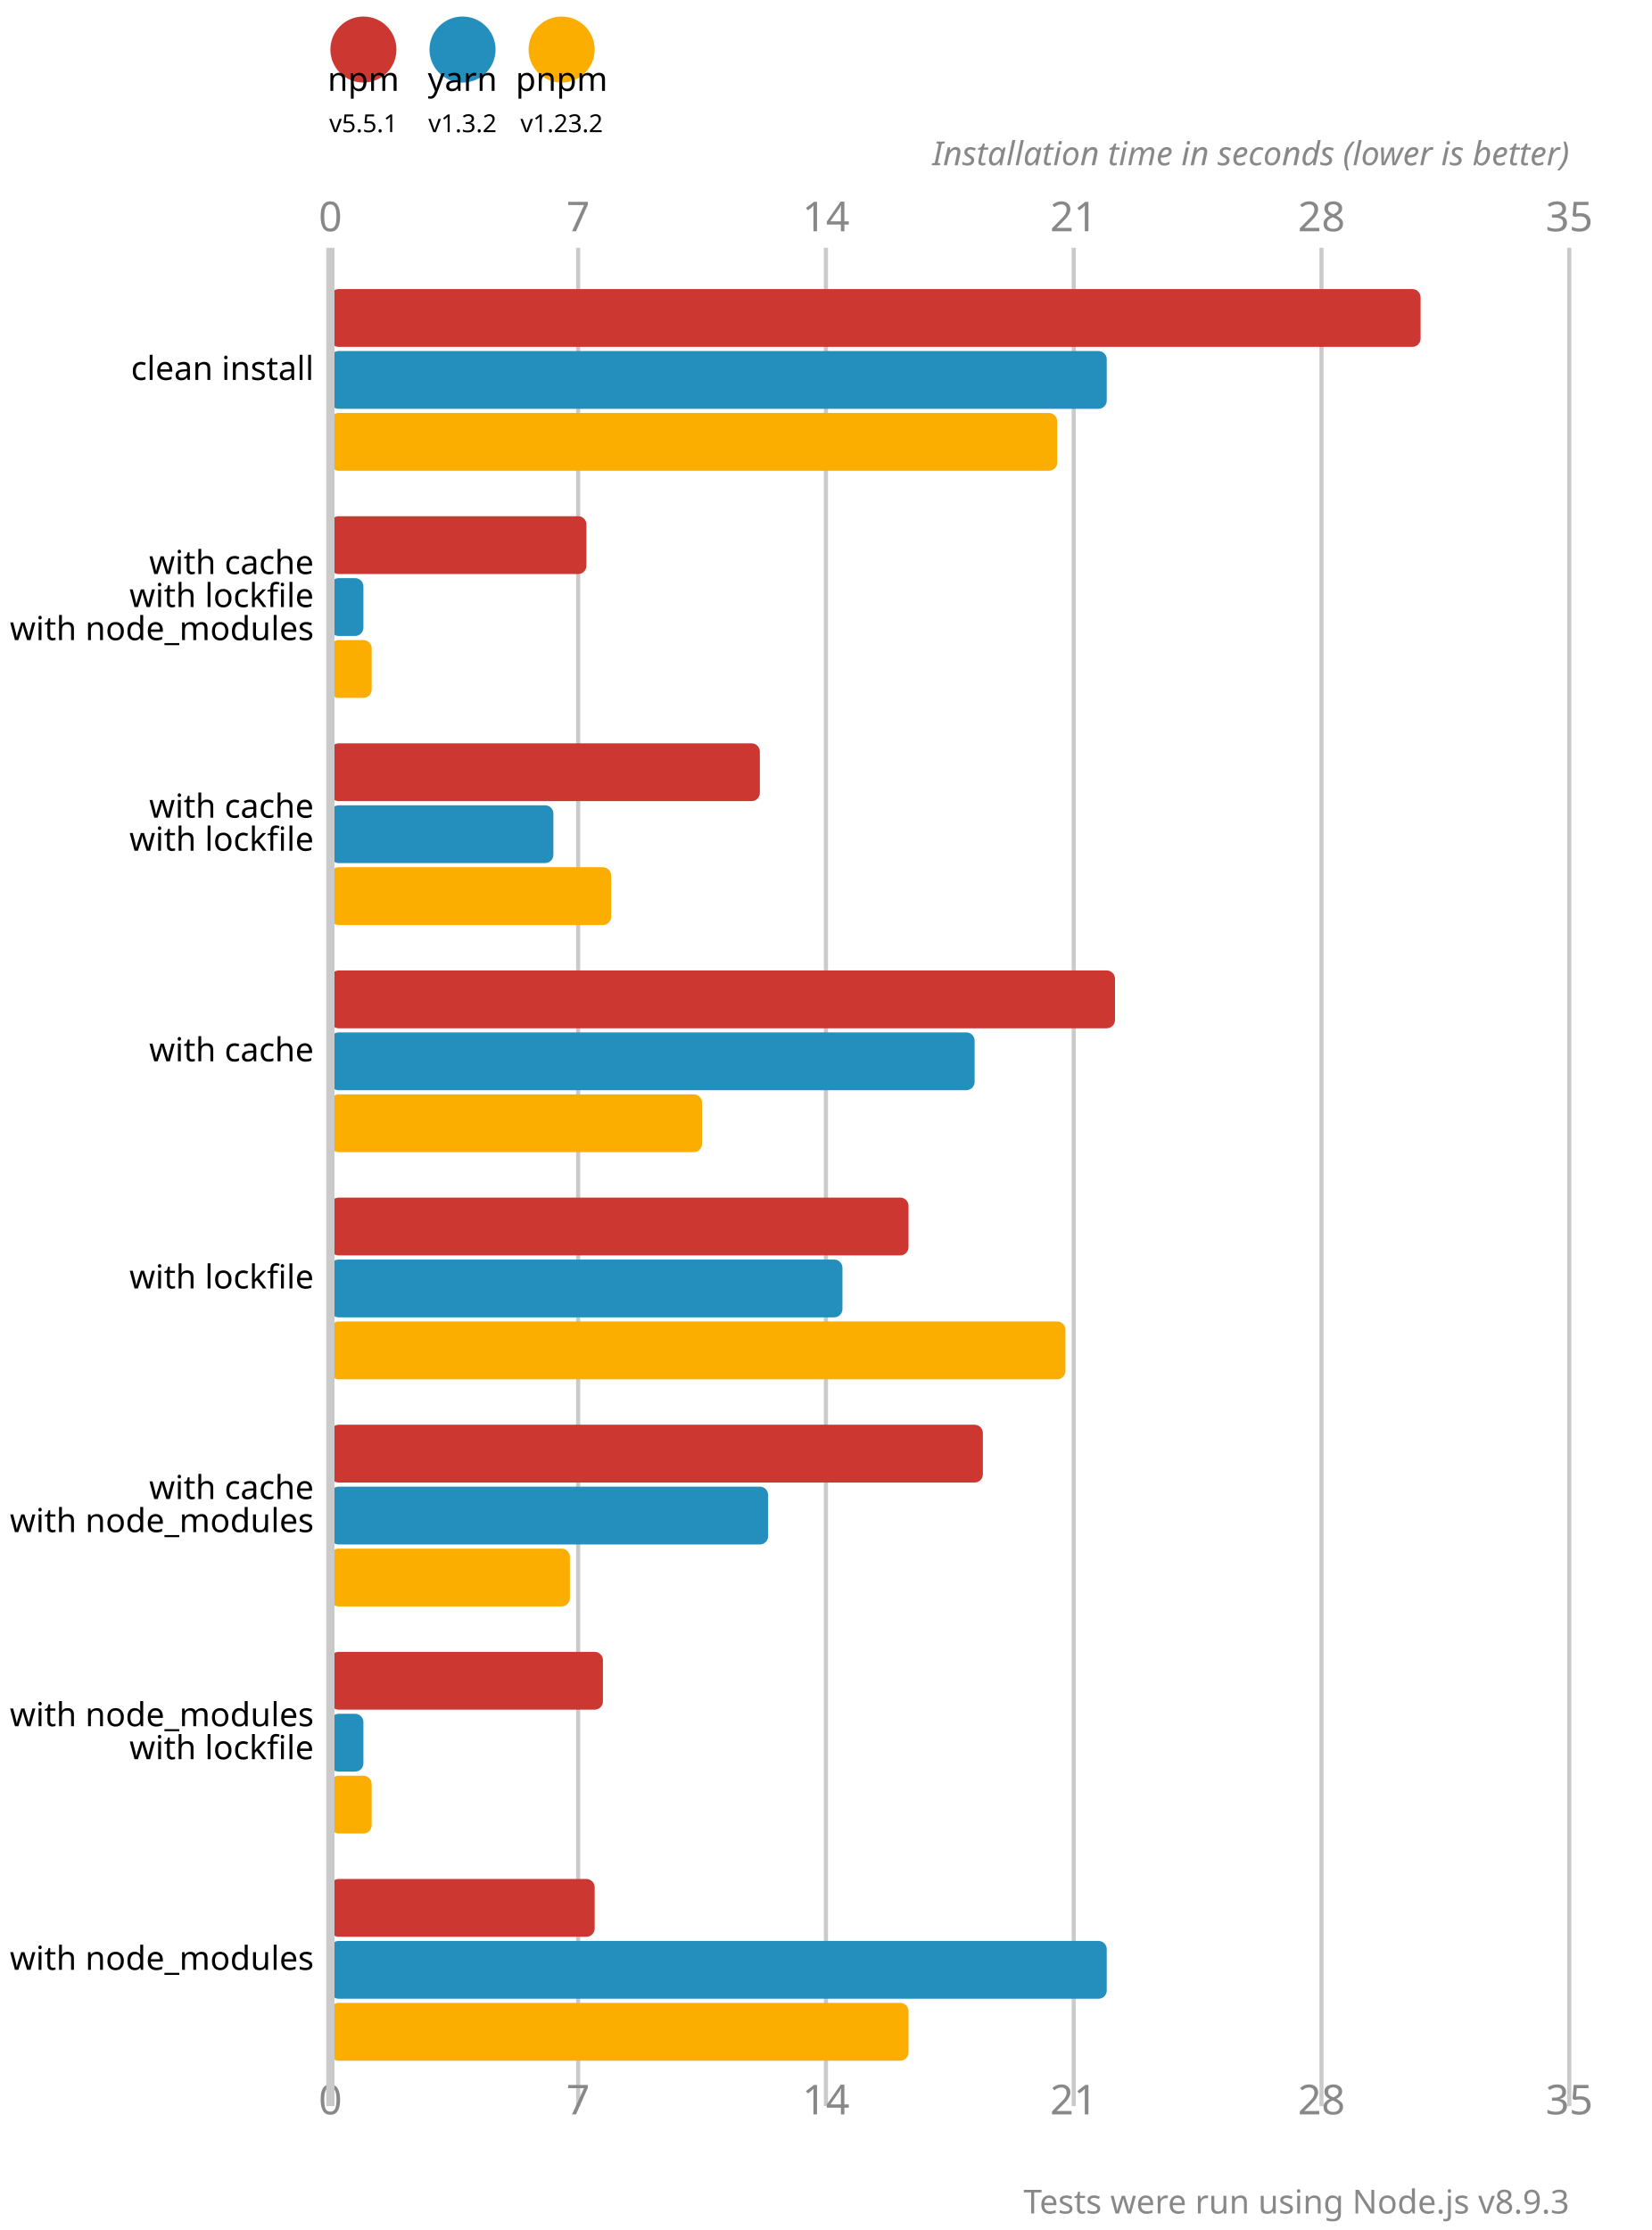
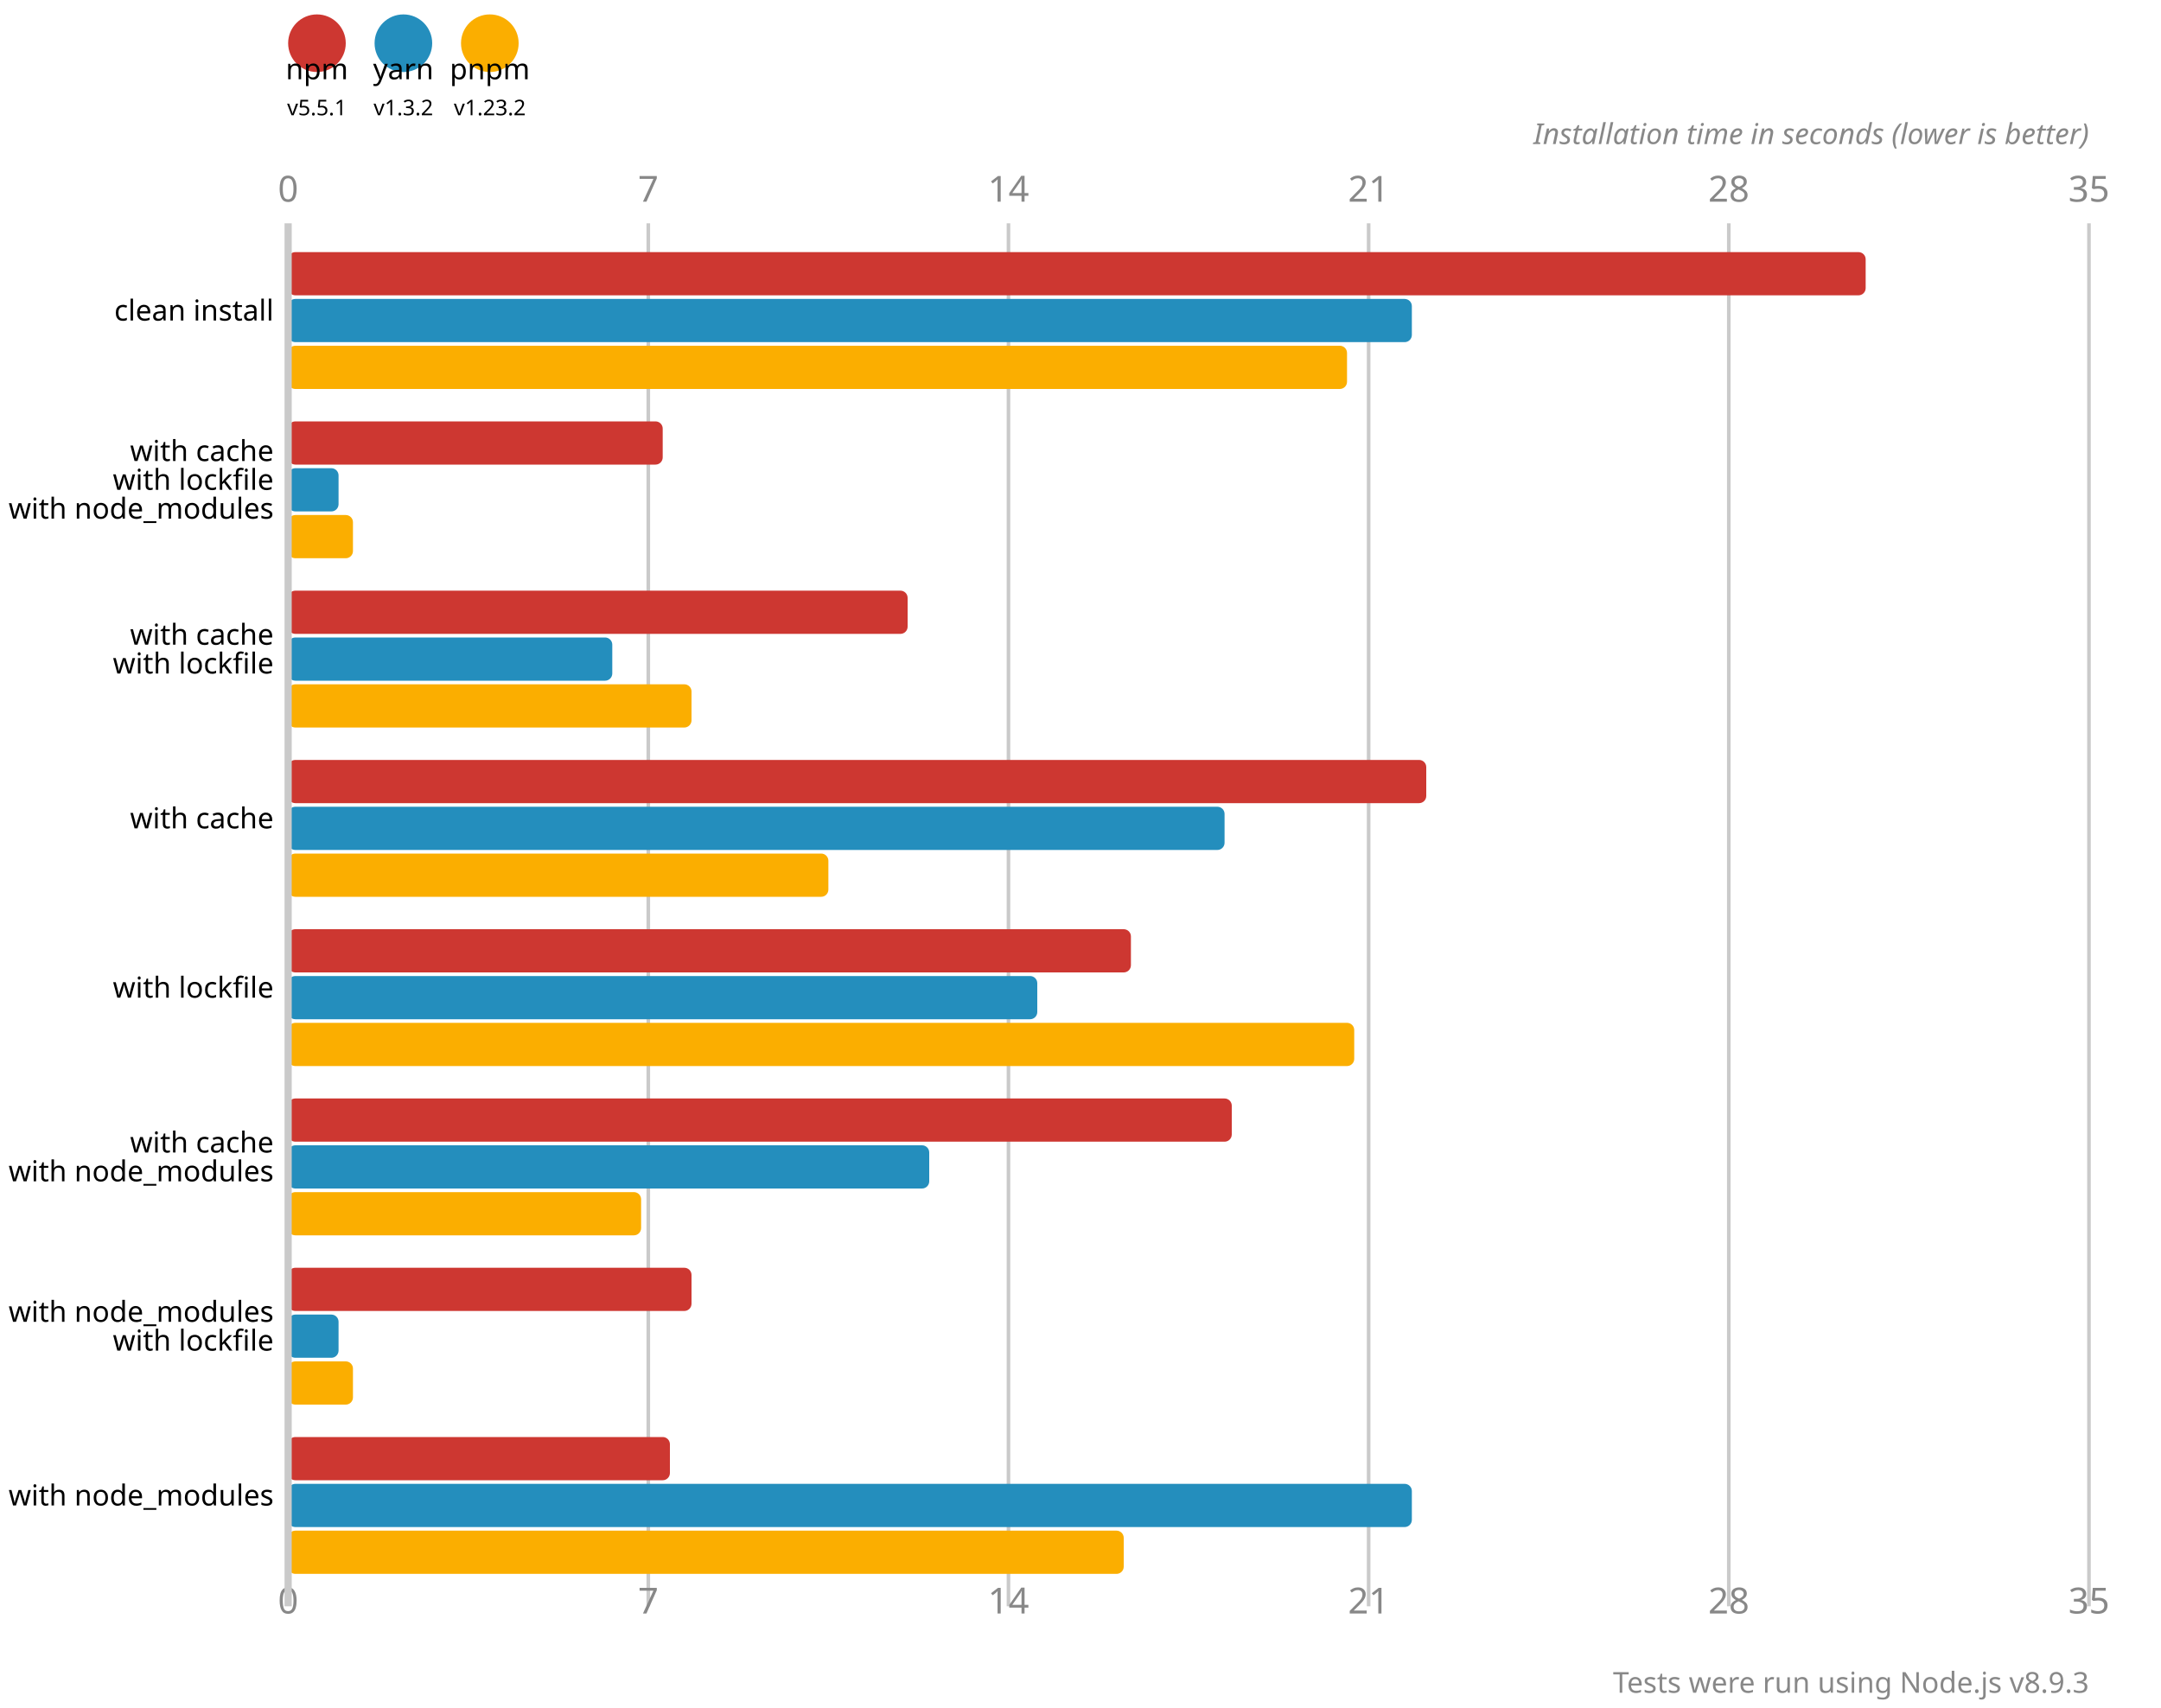
- <svg xmlns="http://www.w3.org/2000/svg" version="1.1" viewBox="0 0 200 270">
+ <svg xmlns="http://www.w3.org/2000/svg" version="1.1" viewBox="0 0 300 237">
  <circle cx="44" cy="6" r="4" fill="#cd3731" />
  <text x="44" y="11" font-size="4" font-family="system-ui" alignment-baseline="hanging" text-anchor="middle">npm</text>
  <text x="44" y="16" font-size="3" font-family="system-ui" alignment-baseline="hanging" text-anchor="middle">v5.5.1</text>
  <circle cx="56" cy="6" r="4" fill="#248ebd" />
  <text x="56" y="11" font-size="4" font-family="system-ui" alignment-baseline="hanging" text-anchor="middle">yarn</text>
  <text x="56" y="16" font-size="3" font-family="system-ui" alignment-baseline="hanging" text-anchor="middle">v1.3.2</text>
  <circle cx="68" cy="6" r="4" fill="#fbae00" />
  <text x="68" y="11" font-size="4" font-family="system-ui" alignment-baseline="hanging" text-anchor="middle">pnpm</text>
  <text x="68" y="16" font-size="3" font-family="system-ui" alignment-baseline="hanging" text-anchor="middle">v1.23.2</text>
  <text x="40" y="28" fill="#888" font-size="5" font-family="system-ui" text-anchor="middle">0</text>
-   <text x="40" y="256" fill="#888" font-size="5" font-family="system-ui" text-anchor="middle" alignment-baseline="hanging">0</text>
-   <line x1="70" y1="30" x2="70" y2="255" stroke-width="0.5" stroke="#cacaca" />
-   <text x="70" y="28" fill="#888" font-size="5" font-family="system-ui" text-anchor="middle">7</text>
-   <text x="70" y="256" fill="#888" font-size="5" font-family="system-ui" text-anchor="middle" alignment-baseline="hanging">7</text>
-   <line x1="100" y1="30" x2="100" y2="255" stroke-width="0.5" stroke="#cacaca" />
-   <text x="100" y="28" fill="#888" font-size="5" font-family="system-ui" text-anchor="middle">14</text>
-   <text x="100" y="256" fill="#888" font-size="5" font-family="system-ui" text-anchor="middle" alignment-baseline="hanging">14</text>
-   <line x1="130" y1="30" x2="130" y2="255" stroke-width="0.5" stroke="#cacaca" />
-   <text x="130" y="28" fill="#888" font-size="5" font-family="system-ui" text-anchor="middle">21</text>
-   <text x="130" y="256" fill="#888" font-size="5" font-family="system-ui" text-anchor="middle" alignment-baseline="hanging">21</text>
-   <line x1="160" y1="30" x2="160" y2="255" stroke-width="0.5" stroke="#cacaca" />
-   <text x="160" y="28" fill="#888" font-size="5" font-family="system-ui" text-anchor="middle">28</text>
-   <text x="160" y="256" fill="#888" font-size="5" font-family="system-ui" text-anchor="middle" alignment-baseline="hanging">28</text>
-   <line x1="190" y1="30" x2="190" y2="255" stroke-width="0.5" stroke="#cacaca" />
-   <text x="190" y="28" fill="#888" font-size="5" font-family="system-ui" text-anchor="middle">35</text>
-   <text x="190" y="256" fill="#888" font-size="5" font-family="system-ui" text-anchor="middle" alignment-baseline="hanging">35</text>
-   <text x="190" y="20" font-size="4" font-family="system-ui" font-style="italic" text-anchor="end" fill="#888">Installation time in seconds (lower is better)</text>
-   <rect x="40" y="35" width="132" height="7" fill="#cd3731" rx="1" ry="1" />
-   <rect x="40" y="42.5" width="94" height="7" fill="#248ebd" rx="1" ry="1" />
-   <rect x="40" y="50" width="88" height="7" fill="#fbae00" rx="1" ry="1" />
-   <rect x="40" y="62.5" width="31" height="7" fill="#cd3731" rx="1" ry="1" />
-   <rect x="40" y="70" width="4" height="7" fill="#248ebd" rx="1" ry="1" />
-   <rect x="40" y="77.5" width="5" height="7" fill="#fbae00" rx="1" ry="1" />
-   <rect x="40" y="90" width="52" height="7" fill="#cd3731" rx="1" ry="1" />
-   <rect x="40" y="97.5" width="27" height="7" fill="#248ebd" rx="1" ry="1" />
-   <rect x="40" y="105" width="34" height="7" fill="#fbae00" rx="1" ry="1" />
-   <rect x="40" y="117.5" width="95" height="7" fill="#cd3731" rx="1" ry="1" />
-   <rect x="40" y="125" width="78" height="7" fill="#248ebd" rx="1" ry="1" />
-   <rect x="40" y="132.5" width="45" height="7" fill="#fbae00" rx="1" ry="1" />
-   <rect x="40" y="145" width="70" height="7" fill="#cd3731" rx="1" ry="1" />
-   <rect x="40" y="152.5" width="62" height="7" fill="#248ebd" rx="1" ry="1" />
-   <rect x="40" y="160" width="89" height="7" fill="#fbae00" rx="1" ry="1" />
-   <rect x="40" y="172.5" width="79" height="7" fill="#cd3731" rx="1" ry="1" />
-   <rect x="40" y="180" width="53" height="7" fill="#248ebd" rx="1" ry="1" />
-   <rect x="40" y="187.5" width="29" height="7" fill="#fbae00" rx="1" ry="1" />
-   <rect x="40" y="200" width="33" height="7" fill="#cd3731" rx="1" ry="1" />
-   <rect x="40" y="207.5" width="4" height="7" fill="#248ebd" rx="1" ry="1" />
-   <rect x="40" y="215" width="5" height="7" fill="#fbae00" rx="1" ry="1" />
-   <rect x="40" y="227.5" width="32" height="7" fill="#cd3731" rx="1" ry="1" />
-   <rect x="40" y="235" width="94" height="7" fill="#248ebd" rx="1" ry="1" />
-   <rect x="40" y="242.5" width="70" height="7" fill="#fbae00" rx="1" ry="1" />
-   <line x1="40" y1="30" x2="40" y2="255" stroke-width="1" stroke="#cacaca" />
-   <text x="38" y="46" font-size="4" font-family="system-ui" alignment-baseline="middle" text-anchor="end">clean install</text>
-   <text x="38" y="69.5" font-size="4" font-family="system-ui" alignment-baseline="middle" text-anchor="end">with cache</text>
-   <text x="38" y="73.5" font-size="4" font-family="system-ui" alignment-baseline="middle" text-anchor="end">with lockfile</text>
-   <text x="38" y="77.5" font-size="4" font-family="system-ui" alignment-baseline="middle" text-anchor="end">with node_modules</text>
-   <text x="38" y="99" font-size="4" font-family="system-ui" alignment-baseline="middle" text-anchor="end">with cache</text>
-   <text x="38" y="103" font-size="4" font-family="system-ui" alignment-baseline="middle" text-anchor="end">with lockfile</text>
-   <text x="38" y="128.5" font-size="4" font-family="system-ui" alignment-baseline="middle" text-anchor="end">with cache</text>
-   <text x="38" y="156" font-size="4" font-family="system-ui" alignment-baseline="middle" text-anchor="end">with lockfile</text>
-   <text x="38" y="181.5" font-size="4" font-family="system-ui" alignment-baseline="middle" text-anchor="end">with cache</text>
-   <text x="38" y="185.5" font-size="4" font-family="system-ui" alignment-baseline="middle" text-anchor="end">with node_modules</text>
+   <text x="40" y="224" fill="#888" font-size="5" font-family="system-ui" text-anchor="middle" alignment-baseline="hanging">0</text>
+   <line x1="90" y1="31" x2="90" y2="223" stroke-width="0.5" stroke="#cacaca" />
+   <text x="90" y="28" fill="#888" font-size="5" font-family="system-ui" text-anchor="middle">7</text>
+   <text x="90" y="224" fill="#888" font-size="5" font-family="system-ui" text-anchor="middle" alignment-baseline="hanging">7</text>
+   <line x1="140" y1="31" x2="140" y2="223" stroke-width="0.5" stroke="#cacaca" />
+   <text x="140" y="28" fill="#888" font-size="5" font-family="system-ui" text-anchor="middle">14</text>
+   <text x="140" y="224" fill="#888" font-size="5" font-family="system-ui" text-anchor="middle" alignment-baseline="hanging">14</text>
+   <line x1="190" y1="31" x2="190" y2="223" stroke-width="0.5" stroke="#cacaca" />
+   <text x="190" y="28" fill="#888" font-size="5" font-family="system-ui" text-anchor="middle">21</text>
+   <text x="190" y="224" fill="#888" font-size="5" font-family="system-ui" text-anchor="middle" alignment-baseline="hanging">21</text>
+   <line x1="240" y1="31" x2="240" y2="223" stroke-width="0.5" stroke="#cacaca" />
+   <text x="240" y="28" fill="#888" font-size="5" font-family="system-ui" text-anchor="middle">28</text>
+   <text x="240" y="224" fill="#888" font-size="5" font-family="system-ui" text-anchor="middle" alignment-baseline="hanging">28</text>
+   <line x1="290" y1="31" x2="290" y2="223" stroke-width="0.5" stroke="#cacaca" />
+   <text x="290" y="28" fill="#888" font-size="5" font-family="system-ui" text-anchor="middle">35</text>
+   <text x="290" y="224" fill="#888" font-size="5" font-family="system-ui" text-anchor="middle" alignment-baseline="hanging">35</text>
+   <text x="290" y="20" font-size="4" font-family="system-ui" font-style="italic" text-anchor="end" fill="#888">Installation time in seconds (lower is better)</text>
+   <rect x="40" y="35" width="219" height="6" fill="#cd3731" rx="1" ry="1" />
+   <rect x="40" y="41.5" width="156" height="6" fill="#248ebd" rx="1" ry="1" />
+   <rect x="40" y="48" width="147" height="6" fill="#fbae00" rx="1" ry="1" />
+   <rect x="40" y="58.5" width="52" height="6" fill="#cd3731" rx="1" ry="1" />
+   <rect x="40" y="65" width="7" height="6" fill="#248ebd" rx="1" ry="1" />
+   <rect x="40" y="71.5" width="9" height="6" fill="#fbae00" rx="1" ry="1" />
+   <rect x="40" y="82" width="86" height="6" fill="#cd3731" rx="1" ry="1" />
+   <rect x="40" y="88.5" width="45" height="6" fill="#248ebd" rx="1" ry="1" />
+   <rect x="40" y="95" width="56" height="6" fill="#fbae00" rx="1" ry="1" />
+   <rect x="40" y="105.5" width="158" height="6" fill="#cd3731" rx="1" ry="1" />
+   <rect x="40" y="112" width="130" height="6" fill="#248ebd" rx="1" ry="1" />
+   <rect x="40" y="118.5" width="75" height="6" fill="#fbae00" rx="1" ry="1" />
+   <rect x="40" y="129" width="117" height="6" fill="#cd3731" rx="1" ry="1" />
+   <rect x="40" y="135.5" width="104" height="6" fill="#248ebd" rx="1" ry="1" />
+   <rect x="40" y="142" width="148" height="6" fill="#fbae00" rx="1" ry="1" />
+   <rect x="40" y="152.5" width="131" height="6" fill="#cd3731" rx="1" ry="1" />
+   <rect x="40" y="159" width="89" height="6" fill="#248ebd" rx="1" ry="1" />
+   <rect x="40" y="165.5" width="49" height="6" fill="#fbae00" rx="1" ry="1" />
+   <rect x="40" y="176" width="56" height="6" fill="#cd3731" rx="1" ry="1" />
+   <rect x="40" y="182.5" width="7" height="6" fill="#248ebd" rx="1" ry="1" />
+   <rect x="40" y="189" width="9" height="6" fill="#fbae00" rx="1" ry="1" />
+   <rect x="40" y="199.5" width="53" height="6" fill="#cd3731" rx="1" ry="1" />
+   <rect x="40" y="206" width="156" height="6" fill="#248ebd" rx="1" ry="1" />
+   <rect x="40" y="212.5" width="116" height="6" fill="#fbae00" rx="1" ry="1" />
+   <line x1="40" y1="31" x2="40" y2="223" stroke-width="1" stroke="#cacaca" />
+   <text x="38" y="44.5" font-size="4" font-family="system-ui" alignment-baseline="middle" text-anchor="end">clean install</text>
+   <text x="38" y="64" font-size="4" font-family="system-ui" alignment-baseline="middle" text-anchor="end">with cache</text>
+   <text x="38" y="68" font-size="4" font-family="system-ui" alignment-baseline="middle" text-anchor="end">with lockfile</text>
+   <text x="38" y="72" font-size="4" font-family="system-ui" alignment-baseline="middle" text-anchor="end">with node_modules</text>
+   <text x="38" y="89.5" font-size="4" font-family="system-ui" alignment-baseline="middle" text-anchor="end">with cache</text>
+   <text x="38" y="93.5" font-size="4" font-family="system-ui" alignment-baseline="middle" text-anchor="end">with lockfile</text>
+   <text x="38" y="115" font-size="4" font-family="system-ui" alignment-baseline="middle" text-anchor="end">with cache</text>
+   <text x="38" y="138.5" font-size="4" font-family="system-ui" alignment-baseline="middle" text-anchor="end">with lockfile</text>
+   <text x="38" y="160" font-size="4" font-family="system-ui" alignment-baseline="middle" text-anchor="end">with cache</text>
+   <text x="38" y="164" font-size="4" font-family="system-ui" alignment-baseline="middle" text-anchor="end">with node_modules</text>
+   <text x="38" y="183.5" font-size="4" font-family="system-ui" alignment-baseline="middle" text-anchor="end">with node_modules</text>
+   <text x="38" y="187.5" font-size="4" font-family="system-ui" alignment-baseline="middle" text-anchor="end">with lockfile</text>
  <text x="38" y="209" font-size="4" font-family="system-ui" alignment-baseline="middle" text-anchor="end">with node_modules</text>
-   <text x="38" y="213" font-size="4" font-family="system-ui" alignment-baseline="middle" text-anchor="end">with lockfile</text>
-   <text x="38" y="238.5" font-size="4" font-family="system-ui" alignment-baseline="middle" text-anchor="end">with node_modules</text>
-   <text x="190" y="268" font-size="4" font-family="system-ui" text-anchor="end" fill="#888">Tests were run using Node.js v8.9.3</text>
+   <text x="290" y="235" font-size="4" font-family="system-ui" text-anchor="end" fill="#888">Tests were run using Node.js v8.9.3</text>
</svg>
